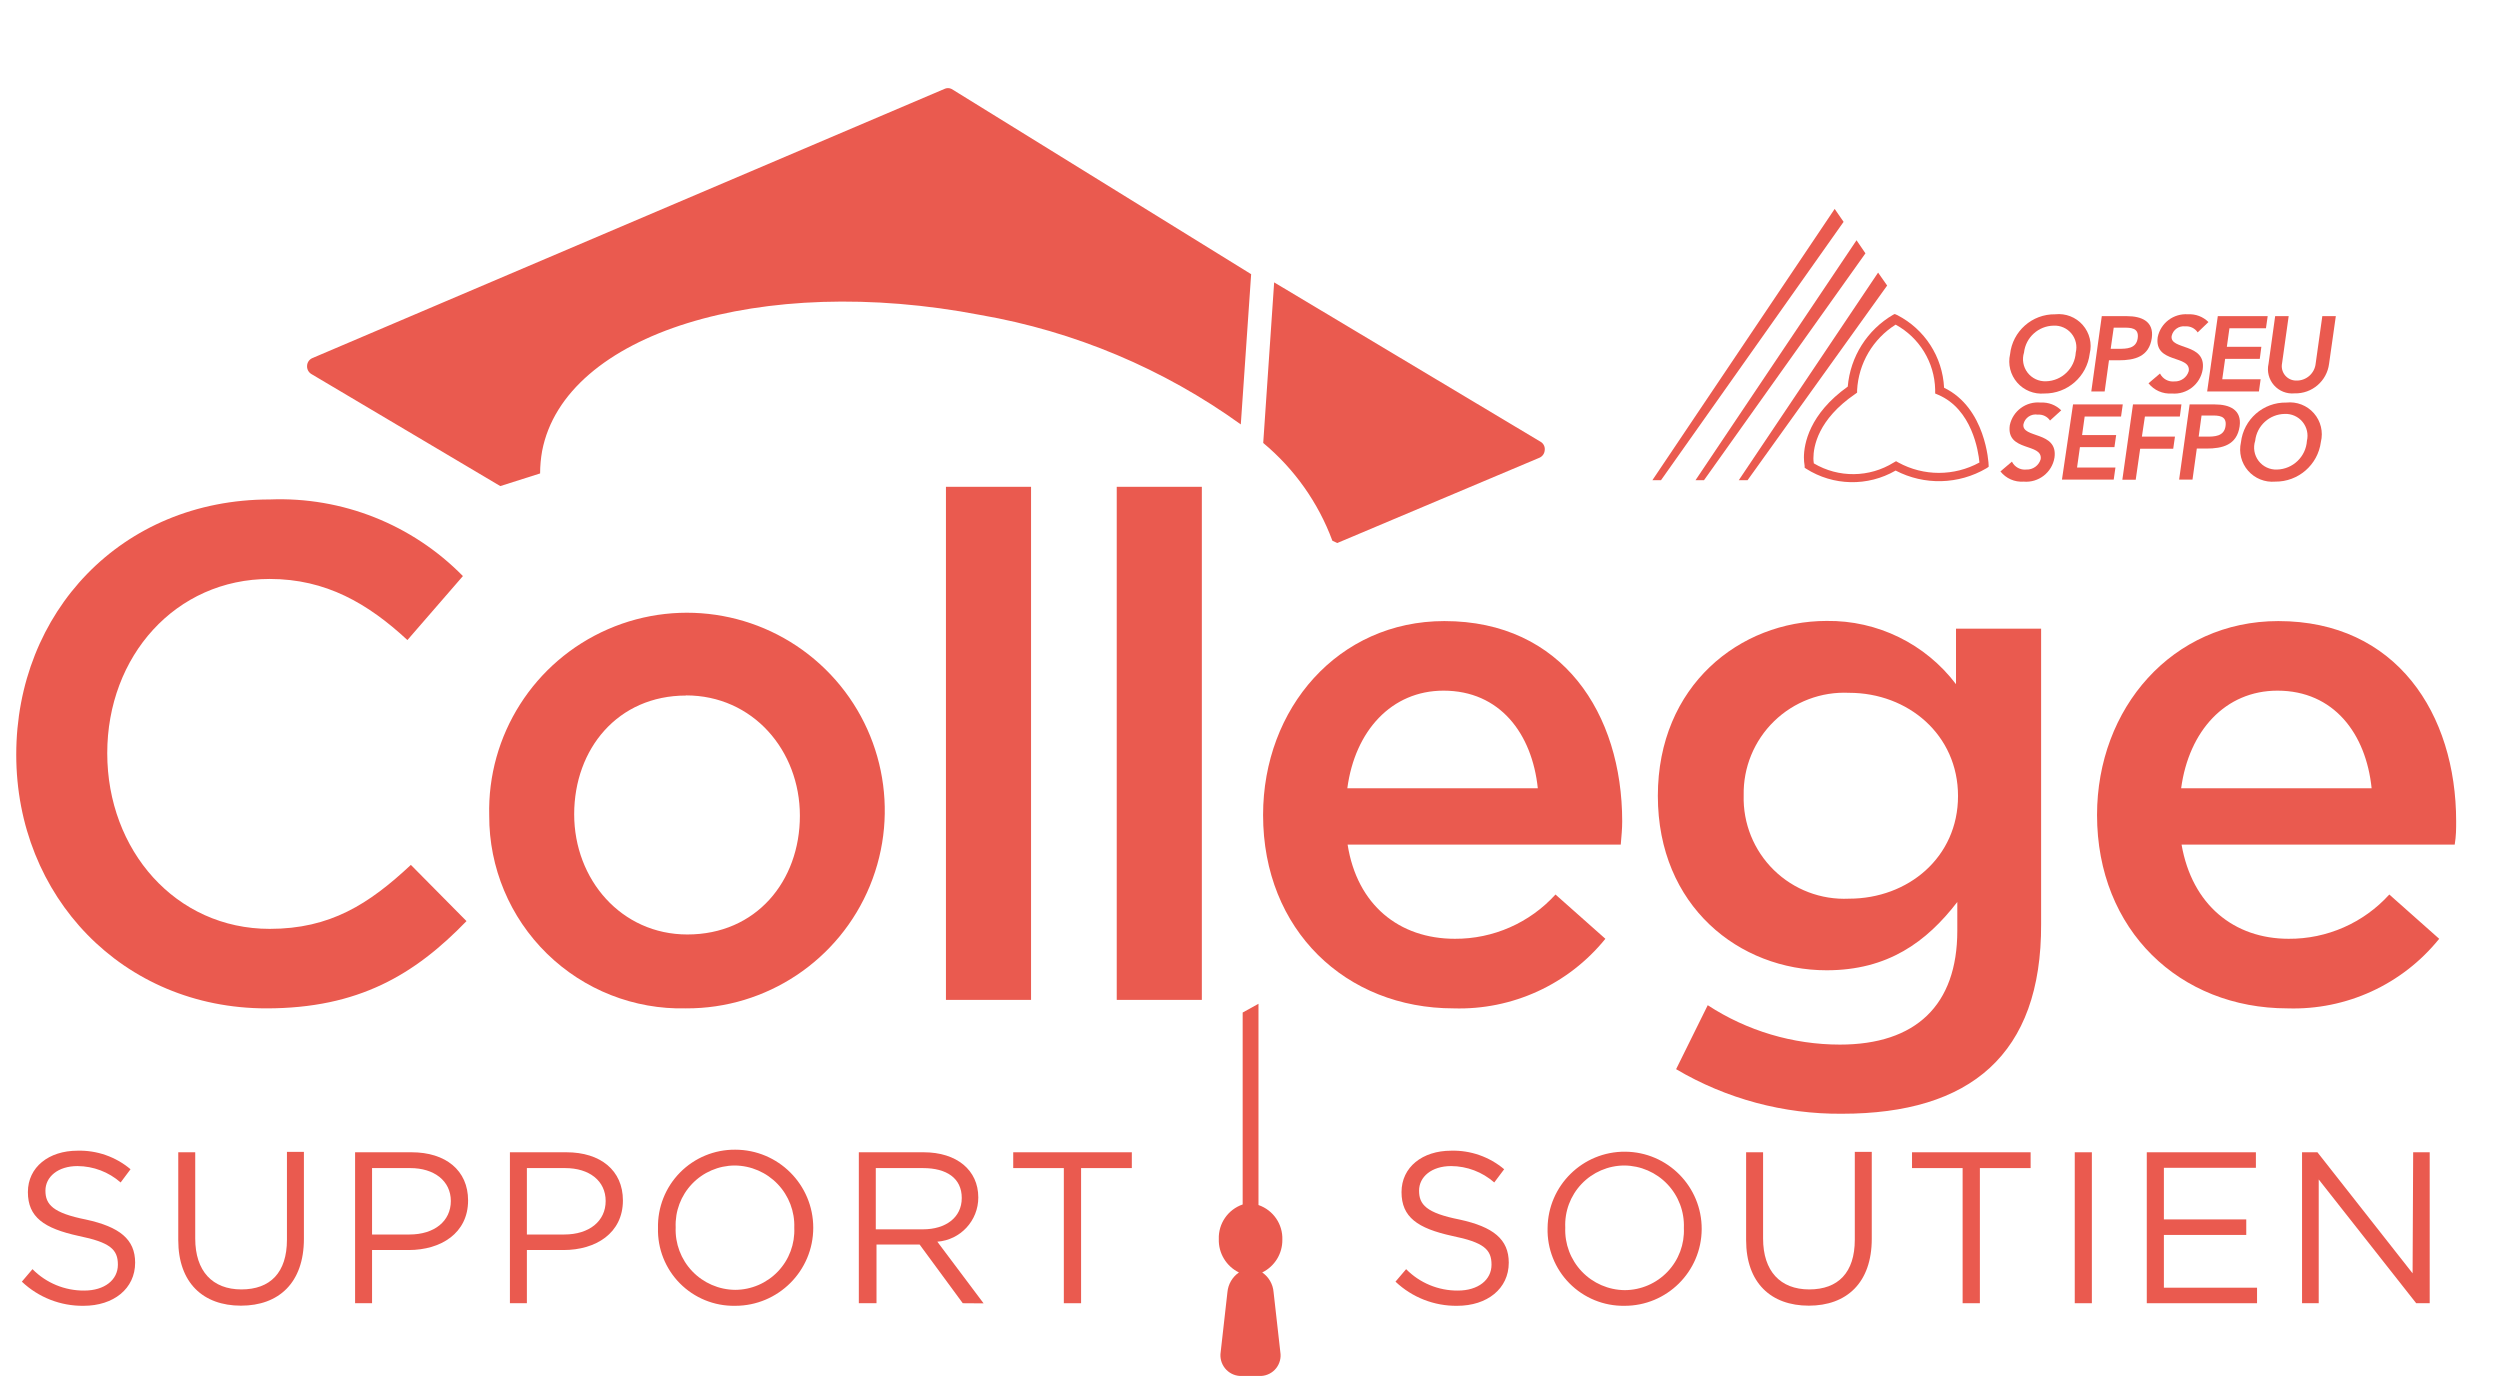
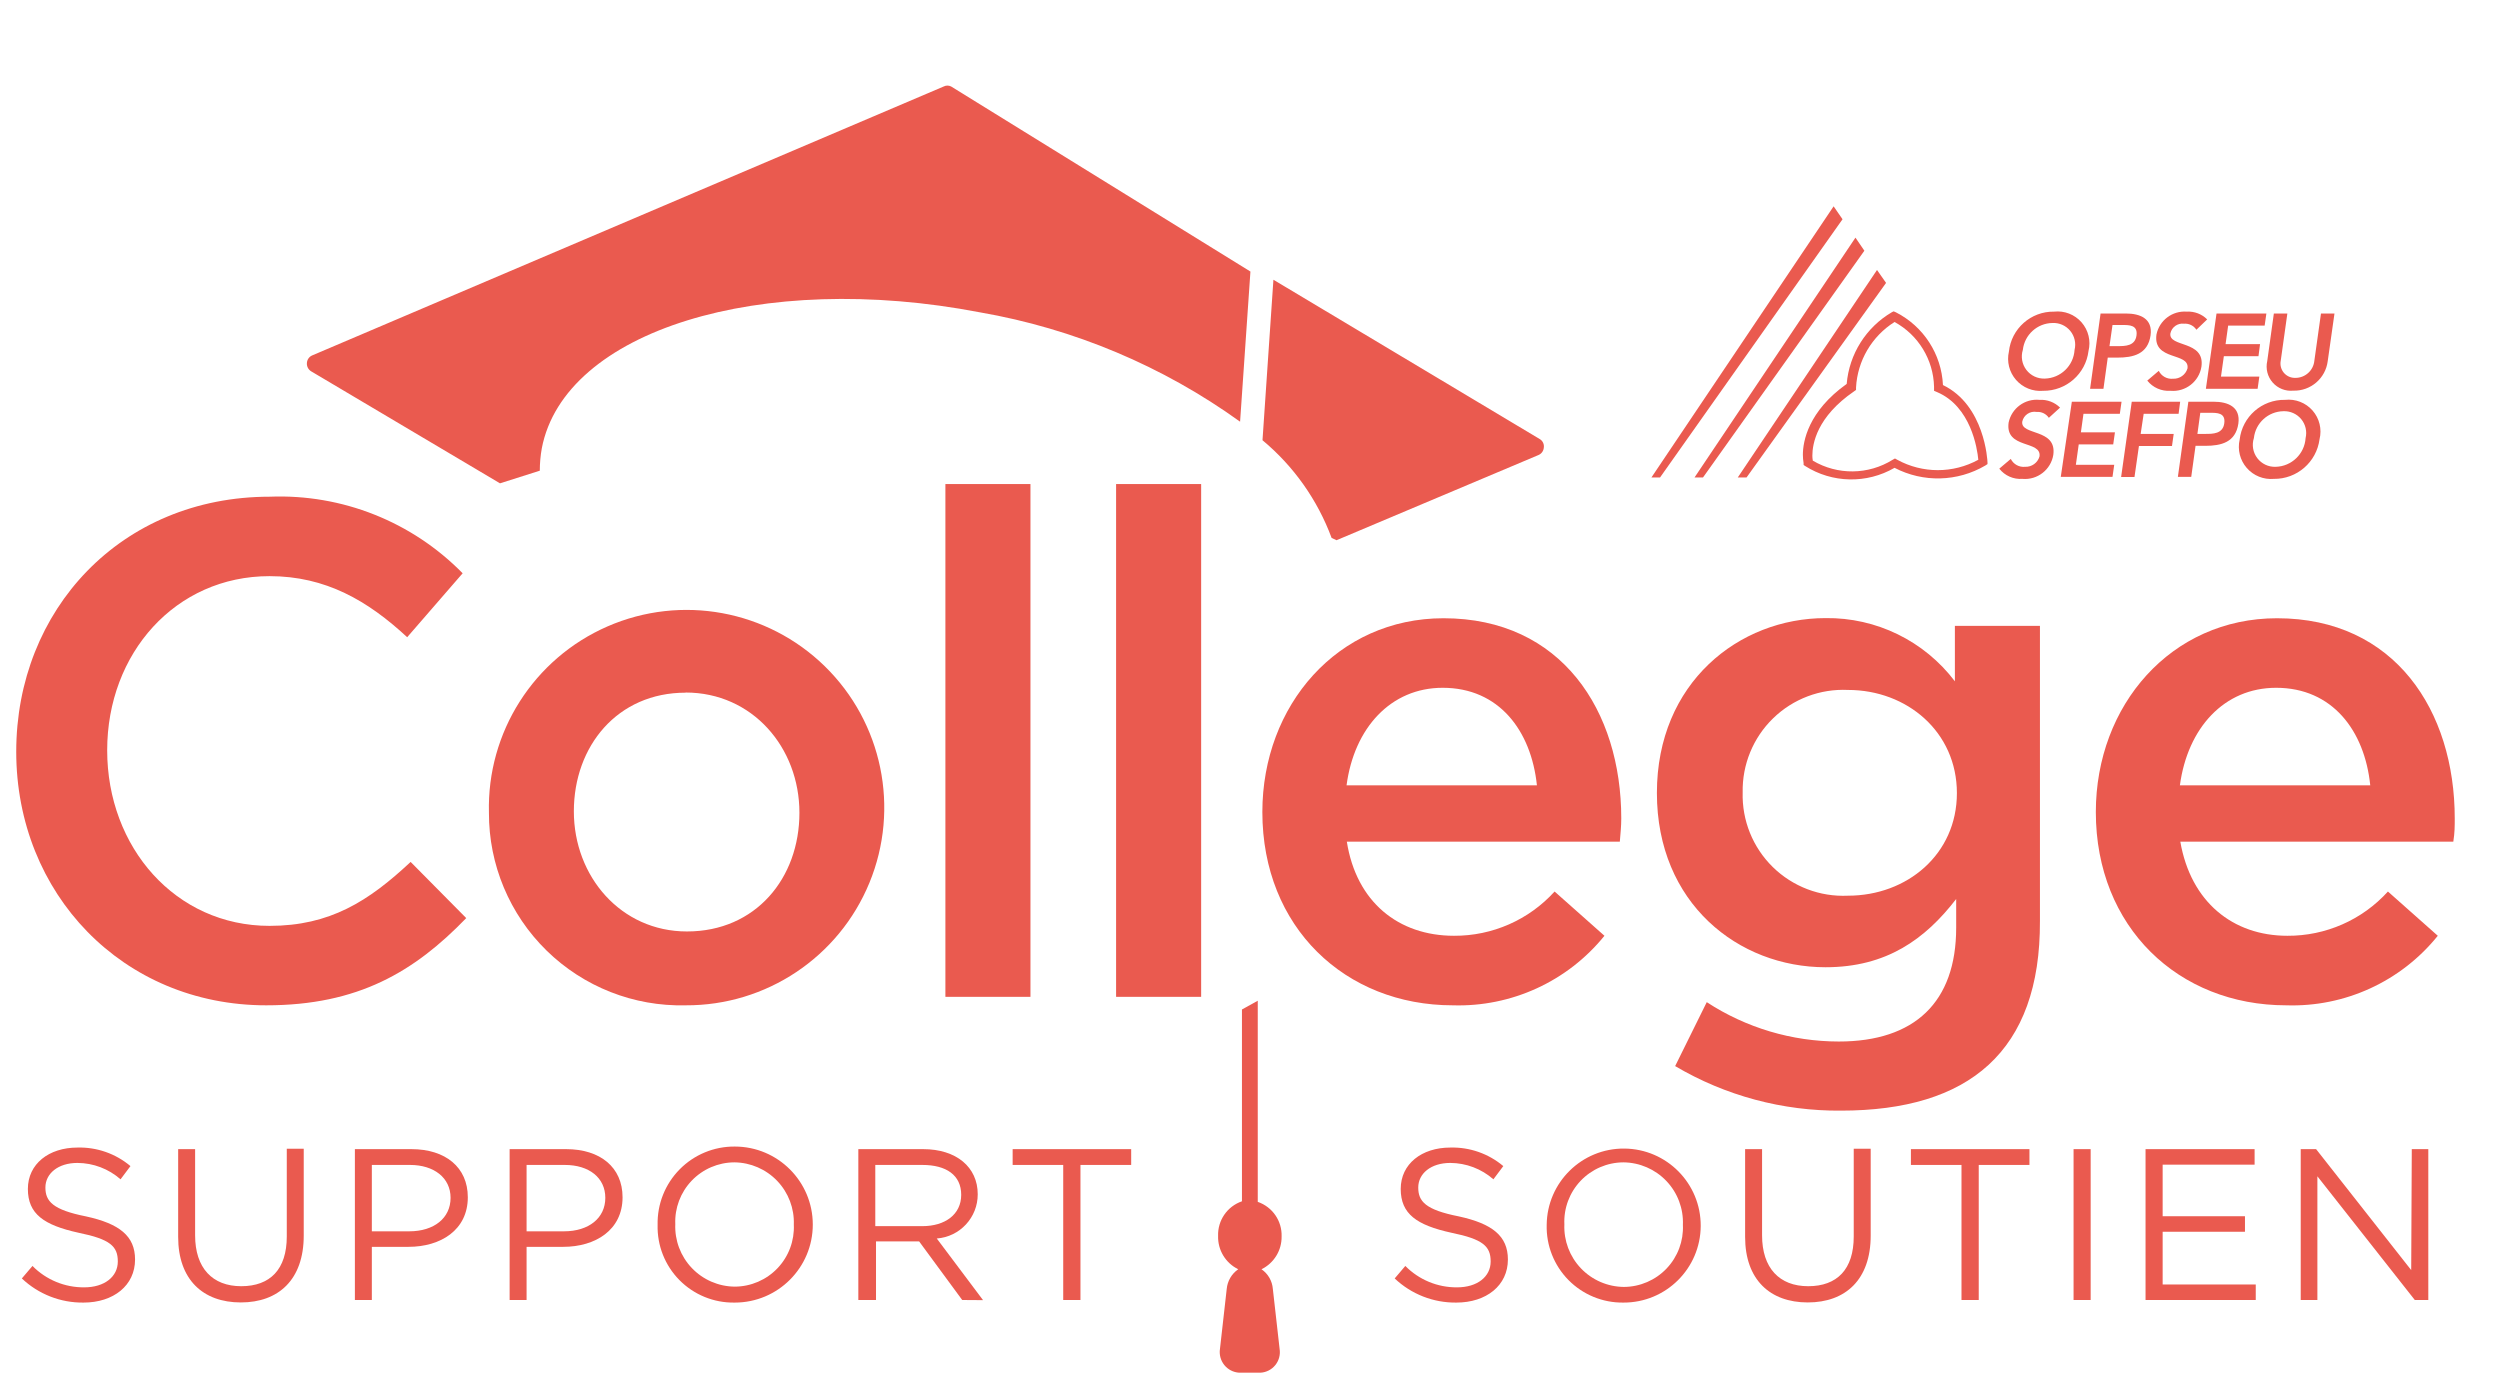
- <svg xmlns="http://www.w3.org/2000/svg" id="Layer_1" data-name="Layer 1" width="174" height="97" viewBox="35.8 57.8 173.9 96.6">
-   <path fill="#ea5a4f" d="M73.51,89c1.57-8.17,15.23-12.4,30.5-9.46a43.78,43.78,0,0,1,18.1,7.61l.72-10.45L102,63.82a.56.56,0,0,0-.52,0L57.52,82.54a.61.61,0,0,0-.36.53.62.62,0,0,0,.29.57l13.15,7.8,2.77-.88A8.93,8.93,0,0,1,73.51,89Z" />
-   <path fill="#ea5a4f" d="M143,88.38,124.43,77.27l-.76,11.17a16.15,16.15,0,0,1,4.81,6.8l.34.16,14.06-5.93a.61.61,0,0,0,.37-.52A.59.59,0,0,0,143,88.38Z" />
-   <path fill="#ea5a4f" d="M125,143.86a2.46,2.46,0,0,0-1.66-2.41v-14l-1.1.61v13.35a2.46,2.46,0,0,0-1.66,2.41,2.5,2.5,0,0,0,1.4,2.32,1.87,1.87,0,0,0-.8,1.37l-.47,4.17a1.44,1.44,0,0,0,1.34,1.66h1.48a1.43,1.43,0,0,0,1.33-1.66l-.47-4.17a1.83,1.83,0,0,0-.79-1.37A2.5,2.5,0,0,0,125,143.86Z" />
-   <path fill="#ea5a4f" d="M41.78,142.46c2.34.51,3.42,1.37,3.42,3,0,1.81-1.5,3-3.59,3a6.13,6.13,0,0,1-4.29-1.68l.74-.87a5,5,0,0,0,3.6,1.49c1.41,0,2.34-.74,2.34-1.8s-.53-1.55-2.73-2c-2.42-.53-3.53-1.31-3.53-3.05s1.46-2.88,3.45-2.88a5.49,5.49,0,0,1,3.69,1.29l-.69.92a4.58,4.58,0,0,0-3-1.14c-1.36,0-2.23.75-2.23,1.71S39.47,142,41.78,142.46Z" />
-   <path fill="#ea5a4f" d="M56.94,143.8c0,3.06-1.75,4.65-4.38,4.65s-4.36-1.59-4.36-4.56v-6.11h1.18v6c0,2.27,1.2,3.54,3.21,3.54s3.17-1.17,3.17-3.46v-6.11h1.18Z" />
-   <path fill="#ea5a4f" d="M64.23,144.58H61.68v3.7H60.5v-10.5h3.93c2.37,0,3.93,1.26,3.93,3.35C68.36,143.41,66.47,144.58,64.23,144.58Zm.11-5.7H61.68v4.62h2.6c1.74,0,2.88-.93,2.88-2.33S66,138.88,64.34,138.88Z" />
-   <path fill="#ea5a4f" d="M75,144.58H72.45v3.7H71.27v-10.5H75.2c2.37,0,3.93,1.26,3.93,3.35C79.13,143.41,77.24,144.58,75,144.58Zm.11-5.7H72.45v4.62h2.6c1.74,0,2.88-.93,2.88-2.33S76.8,138.88,75.11,138.88Z" />
-   <path fill="#ea5a4f" d="M86.91,148.46a5.27,5.27,0,0,1-5.34-5.41,5.33,5.33,0,0,1,5.37-5.45,5.43,5.43,0,0,1,0,10.86Zm0-9.76A4.13,4.13,0,0,0,82.8,143a4.18,4.18,0,0,0,4.14,4.35,4.13,4.13,0,0,0,4.11-4.32A4.18,4.18,0,0,0,86.91,138.7Z" />
-   <path fill="#ea5a4f" d="M102.77,148.28l-3-4.08h-3v4.08H95.54v-10.5h4.51c2.31,0,3.8,1.25,3.8,3.14A3.08,3.08,0,0,1,101,144l3.22,4.29Zm-2.81-9.4H96.72v4.26H100c1.57,0,2.7-.81,2.7-2.18S101.66,138.88,100,138.88Z" />
-   <path fill="#ea5a4f" d="M111,148.28h-1.2v-9.4h-3.52v-1.1h8.25v1.1H111Z" />
-   <path fill="#ea5a4f" d="M54.33,127.77c-10,0-17.4-7.78-17.4-17.65s7.28-17.75,17.65-17.75A17.82,17.82,0,0,1,68,97.7l-3.86,4.45c-2.74-2.54-5.67-4.25-9.58-4.25-6.55,0-11.3,5.37-11.3,12.12s4.75,12.22,11.3,12.22c4.2,0,6.89-1.71,9.82-4.45l3.87,3.91C64.65,125.42,60.74,127.77,54.33,127.77Z" />
-   <path fill="#ea5a4f" d="M83.52,127.77a13.36,13.36,0,0,1-13.69-13.4,13.76,13.76,0,1,1,13.69,13.4Zm0-21.76c-4.75,0-7.78,3.72-7.78,8.26s3.28,8.36,7.87,8.36c4.79,0,7.83-3.71,7.83-8.26S88.16,106,83.52,106Z" />
-   <path fill="#ea5a4f" d="M101.6,127.18V91.49h5.92v35.69Z" />
-   <path fill="#ea5a4f" d="M113.48,127.18V91.49h5.92v35.69Z" />
-   <path fill="#ea5a4f" d="M137,122.93a9.39,9.39,0,0,0,7-3.08l3.47,3.08a13.06,13.06,0,0,1-10.56,4.84c-7.48,0-13.25-5.43-13.25-13.45,0-7.43,5.23-13.49,12.61-13.49,8.22,0,12.37,6.45,12.37,13.93,0,.54-.05,1-.1,1.62h-19C130.2,120.58,133.13,122.93,137,122.93Zm5.77-10.47c-.4-3.81-2.64-6.79-6.56-6.79-3.61,0-6.16,2.79-6.69,6.79Z" />
-   <path fill="#ea5a4f" d="M163.93,135.1A22.31,22.31,0,0,1,152.39,132l2.2-4.45a16.83,16.83,0,0,0,9.19,2.74c5.28,0,8.17-2.74,8.17-7.92v-2c-2.15,2.79-4.84,4.75-9.09,4.75-6.07,0-11.74-4.45-11.74-12.13s5.72-12.17,11.74-12.17a11.11,11.11,0,0,1,9,4.4v-3.86h5.92V121.9C177.82,131,172.83,135.1,163.93,135.1Zm.49-29.28a7,7,0,0,0-7.33,7.13,7,7,0,0,0,7.33,7.19c4.11,0,7.58-2.88,7.58-7.14S168.53,105.82,164.42,105.82Z" />
-   <path fill="#ea5a4f" d="M195,122.93a9.37,9.37,0,0,0,7-3.08l3.47,3.08a13,13,0,0,1-10.55,4.84c-7.49,0-13.25-5.43-13.25-13.45,0-7.43,5.23-13.49,12.61-13.49,8.21,0,12.37,6.45,12.37,13.93,0,.54,0,1-.1,1.62h-19C188.28,120.58,191.21,122.93,195,122.93Zm5.77-10.47c-.39-3.81-2.64-6.79-6.55-6.79-3.62,0-6.16,2.79-6.7,6.79Z" />
-   <path fill="#ea5a4f" d="M178.76,79.49a2.22,2.22,0,0,1,2.4,2.74A3.15,3.15,0,0,1,178,85a2.24,2.24,0,0,1-2.38-2.73A3.11,3.11,0,0,1,178.76,79.49Zm-.64,4.66a2.13,2.13,0,0,0,2.07-2,1.51,1.51,0,0,0-1.54-1.87,2.11,2.11,0,0,0-2.06,1.87A1.54,1.54,0,0,0,178.12,84.15Z" />
-   <path fill="#ea5a4f" d="M182,79.62h1.76c1,0,1.88.36,1.72,1.52-.19,1.31-1.2,1.55-2.31,1.55h-.67l-.3,2.17h-.93Zm1.18,2.27c.53,0,1.22,0,1.32-.74s-.51-.73-1-.73h-.67l-.21,1.47Z" />
-   <path fill="#ea5a4f" d="M188.67,80.75a.94.94,0,0,0-.86-.42.86.86,0,0,0-.95.67c-.15,1,2.42.46,2.16,2.32A2,2,0,0,1,186.87,85a1.9,1.9,0,0,1-1.62-.71l.8-.68a1,1,0,0,0,1,.55,1,1,0,0,0,1-.72c.16-1.15-2.42-.49-2.16-2.36A2,2,0,0,1,188,79.49a1.86,1.86,0,0,1,1.42.54Z" />
-   <path fill="#ea5a4f" d="M190.07,79.62h3.47l-.12.84h-2.54l-.18,1.29h2.4l-.11.84h-2.41l-.2,1.42h2.67l-.12.85h-3.6Z" />
-   <path fill="#ea5a4f" d="M197.81,82.93a2.35,2.35,0,0,1-2.4,2.06,1.69,1.69,0,0,1-1.81-2.06l.46-3.31H195l-.46,3.28a1,1,0,0,0,1,1.2,1.32,1.32,0,0,0,1.34-1.2l.46-3.28h.94Z" />
-   <path fill="#ea5a4f" d="M178.4,86.88a.94.94,0,0,0-.85-.41.87.87,0,0,0-1,.67c-.14,1,2.42.45,2.16,2.32a2,2,0,0,1-2.15,1.67,1.88,1.88,0,0,1-1.61-.71l.8-.68a1,1,0,0,0,1,.55,1,1,0,0,0,1-.72c.16-1.15-2.41-.49-2.15-2.36a2,2,0,0,1,2.15-1.58,1.88,1.88,0,0,1,1.43.54Z" />
-   <path fill="#ea5a4f" d="M180,85.76h3.46l-.12.84h-2.53l-.18,1.29H183l-.12.84h-2.4l-.2,1.42h2.67l-.12.84h-3.6Z" />
-   <path fill="#ea5a4f" d="M184.17,85.76h3.37l-.11.84H185L184.79,88h2.3l-.12.84h-2.3L184.36,91h-.93Z" />
-   <path fill="#ea5a4f" d="M188.11,85.76h1.76c1,0,1.88.36,1.72,1.52-.19,1.31-1.2,1.55-2.31,1.55h-.67l-.3,2.16h-.93ZM189.29,88c.53,0,1.22,0,1.32-.74s-.51-.73-1-.73h-.67l-.2,1.47Z" />
-   <path fill="#ea5a4f" d="M194.84,85.63a2.22,2.22,0,0,1,2.4,2.74,3.17,3.17,0,0,1-3.18,2.76,2.24,2.24,0,0,1-2.38-2.73A3.12,3.12,0,0,1,194.84,85.63Zm-.65,4.66a2.14,2.14,0,0,0,2.08-2,1.52,1.52,0,0,0-1.54-1.87,2.1,2.1,0,0,0-2.06,1.87A1.53,1.53,0,0,0,194.19,90.29Z" />
-   <path fill="#ea5a4f" d="M167.49,79.52a6.41,6.41,0,0,0-3.16,5c-2.68,1.91-3.05,4-3.05,4.93a3.58,3.58,0,0,0,.05.58l0,.13.1.07a6,6,0,0,0,6.23.13,6.52,6.52,0,0,0,6.32-.16l.15-.1V90c0-.17-.2-4-3.1-5.4a6,6,0,0,0-3.27-5.06l-.16-.07Zm-5.55,10c0-.84.32-2.71,2.9-4.48l.14-.1v-.17a5.75,5.75,0,0,1,2.68-4.56,5.28,5.28,0,0,1,2.75,4.51V85l.21.09c2.35,1,2.8,3.92,2.87,4.71a5.87,5.87,0,0,1-5.64,0l-.16-.09-.16.09a5.35,5.35,0,0,1-5.56.06A2.28,2.28,0,0,1,161.94,89.5Z" />
-   <polygon fill="#ea5a4f" points="165.56 75.25 164.94 74.34 153.74 91.03 154.33 91.03 165.56 75.25" />
-   <polygon fill="#ea5a4f" points="167.07 77.49 166.44 76.59 156.75 91.03 157.36 91.03 167.07 77.49" />
-   <polygon fill="#ea5a4f" points="164.04 73.06 163.42 72.16 150.74 91.03 151.34 91.03 164.04 73.06" />
-   <path fill="#ea5a4f" d="M137.33,142.46c2.34.51,3.42,1.37,3.42,3,0,1.81-1.5,3-3.59,3a6.13,6.13,0,0,1-4.29-1.68l.74-.87a5,5,0,0,0,3.6,1.49c1.41,0,2.34-.74,2.34-1.8s-.53-1.55-2.73-2c-2.42-.53-3.53-1.31-3.53-3.05s1.46-2.88,3.45-2.88a5.49,5.49,0,0,1,3.69,1.29l-.69.92a4.58,4.58,0,0,0-3-1.14c-1.36,0-2.23.75-2.23,1.71S135,142,137.33,142.46Z" />
-   <path fill="#ea5a4f" d="M148.79,148.46a5.27,5.27,0,0,1-5.34-5.41,5.36,5.36,0,1,1,5.34,5.41Zm0-9.76a4.13,4.13,0,0,0-4.11,4.32,4.18,4.18,0,0,0,4.14,4.35,4.13,4.13,0,0,0,4.11-4.32A4.18,4.18,0,0,0,148.79,138.7Z" />
-   <path fill="#ea5a4f" d="M166,143.8c0,3.06-1.75,4.65-4.38,4.65s-4.36-1.59-4.36-4.56v-6.11h1.18v6c0,2.27,1.2,3.54,3.21,3.54s3.17-1.17,3.17-3.46v-6.11H166Z" />
-   <path fill="#ea5a4f" d="M173.52,148.28h-1.2v-9.4H168.8v-1.1h8.25v1.1h-3.53Z" />
-   <path fill="#ea5a4f" d="M181.31,137.78v10.5h-1.19v-10.5Z" />
-   <path fill="#ea5a4f" d="M192.72,138.86h-6.4v3.59h5.73v1.08h-5.73v3.67h6.48v1.08h-7.67v-10.5h7.59Z" />
-   <path fill="#ea5a4f" d="M203.66,137.78h1.15v10.5h-.94l-6.78-8.61v8.61h-1.16v-10.5H197l6.62,8.42Z" />
+ <svg xmlns="http://www.w3.org/2000/svg" id="Layer_1" data-name="Layer 1" width="174" height="97" viewBox="0 0 174 97">
+   <g transform="translate(-35.8, -57.8)">
+     <path fill="#ea5a4f" d="M73.51,89c1.57-8.17,15.23-12.4,30.5-9.46a43.78,43.78,0,0,1,18.1,7.61l.72-10.45L102,63.82a.56.56,0,0,0-.52,0L57.52,82.54a.61.61,0,0,0-.36.53.62.62,0,0,0,.29.57l13.15,7.8,2.77-.88A8.93,8.93,0,0,1,73.51,89Z" />
+     <path fill="#ea5a4f" d="M143,88.38,124.43,77.27l-.76,11.17a16.15,16.15,0,0,1,4.81,6.8l.34.16,14.06-5.93a.61.61,0,0,0,.37-.52A.59.59,0,0,0,143,88.38Z" />
+     <path fill="#ea5a4f" d="M125,143.86a2.46,2.46,0,0,0-1.66-2.41v-14l-1.1.61v13.35a2.46,2.46,0,0,0-1.66,2.41,2.5,2.5,0,0,0,1.4,2.32,1.87,1.87,0,0,0-.8,1.37l-.47,4.17a1.44,1.44,0,0,0,1.34,1.66h1.48a1.43,1.43,0,0,0,1.33-1.66l-.47-4.17a1.83,1.83,0,0,0-.79-1.37A2.5,2.5,0,0,0,125,143.86Z" />
+     <path fill="#ea5a4f" d="M41.78,142.46c2.34.51,3.42,1.37,3.42,3,0,1.81-1.5,3-3.59,3a6.13,6.13,0,0,1-4.29-1.68l.74-.87a5,5,0,0,0,3.6,1.49c1.41,0,2.34-.74,2.34-1.8s-.53-1.55-2.73-2c-2.42-.53-3.53-1.31-3.53-3.05s1.46-2.88,3.45-2.88a5.49,5.49,0,0,1,3.69,1.29l-.69.92a4.58,4.58,0,0,0-3-1.14c-1.36,0-2.23.75-2.23,1.71S39.47,142,41.78,142.46Z" />
+     <path fill="#ea5a4f" d="M56.94,143.8c0,3.06-1.75,4.65-4.38,4.65s-4.36-1.59-4.36-4.56v-6.11h1.18v6c0,2.27,1.2,3.54,3.21,3.54s3.17-1.17,3.17-3.46v-6.11h1.18Z" />
+     <path fill="#ea5a4f" d="M64.23,144.58H61.68v3.7H60.5v-10.5h3.93c2.37,0,3.93,1.26,3.93,3.35C68.36,143.41,66.47,144.58,64.23,144.58Zm.11-5.7H61.68v4.62h2.6c1.74,0,2.88-.93,2.88-2.33S66,138.88,64.34,138.88Z" />
+     <path fill="#ea5a4f" d="M75,144.58H72.45v3.7H71.27v-10.5H75.2c2.37,0,3.93,1.26,3.93,3.35C79.13,143.41,77.24,144.58,75,144.58Zm.11-5.7H72.45v4.62h2.6c1.74,0,2.88-.93,2.88-2.33S76.8,138.88,75.11,138.88Z" />
+     <path fill="#ea5a4f" d="M86.91,148.46a5.27,5.27,0,0,1-5.34-5.41,5.33,5.33,0,0,1,5.37-5.45,5.43,5.43,0,0,1,0,10.86Zm0-9.76A4.13,4.13,0,0,0,82.8,143a4.18,4.18,0,0,0,4.14,4.35,4.13,4.13,0,0,0,4.11-4.32A4.18,4.18,0,0,0,86.91,138.7Z" />
+     <path fill="#ea5a4f" d="M102.77,148.28l-3-4.08h-3v4.08H95.54v-10.5h4.51c2.31,0,3.8,1.25,3.8,3.14A3.08,3.08,0,0,1,101,144l3.22,4.29Zm-2.81-9.4H96.72v4.26H100c1.57,0,2.7-.81,2.7-2.18S101.66,138.88,100,138.88Z" />
+     <path fill="#ea5a4f" d="M111,148.28h-1.2v-9.4h-3.52v-1.1h8.25v1.1H111Z" />
+     <path fill="#ea5a4f" d="M54.33,127.77c-10,0-17.4-7.78-17.4-17.65s7.28-17.75,17.65-17.75A17.82,17.82,0,0,1,68,97.7l-3.86,4.45c-2.74-2.54-5.67-4.25-9.58-4.25-6.55,0-11.3,5.37-11.3,12.12s4.75,12.22,11.3,12.22c4.2,0,6.89-1.71,9.82-4.45l3.87,3.91C64.65,125.42,60.74,127.77,54.33,127.77Z" />
+     <path fill="#ea5a4f" d="M83.52,127.77a13.36,13.36,0,0,1-13.69-13.4,13.76,13.76,0,1,1,13.69,13.4Zm0-21.76c-4.75,0-7.78,3.72-7.78,8.26s3.28,8.36,7.87,8.36c4.79,0,7.83-3.71,7.83-8.26S88.16,106,83.52,106Z" />
+     <path fill="#ea5a4f" d="M101.6,127.18V91.49h5.92v35.69Z" />
+     <path fill="#ea5a4f" d="M113.48,127.18V91.49h5.92v35.69Z" />
+     <path fill="#ea5a4f" d="M137,122.93a9.39,9.39,0,0,0,7-3.08l3.47,3.08a13.06,13.06,0,0,1-10.56,4.84c-7.48,0-13.25-5.43-13.25-13.45,0-7.43,5.23-13.49,12.61-13.49,8.22,0,12.37,6.45,12.37,13.93,0,.54-.05,1-.1,1.62h-19C130.2,120.58,133.13,122.93,137,122.93Zm5.77-10.47c-.4-3.81-2.64-6.79-6.56-6.79-3.61,0-6.16,2.79-6.69,6.79Z" />
+     <path fill="#ea5a4f" d="M163.93,135.1A22.31,22.31,0,0,1,152.39,132l2.2-4.45a16.83,16.83,0,0,0,9.19,2.74c5.28,0,8.17-2.74,8.17-7.92v-2c-2.15,2.79-4.84,4.75-9.09,4.75-6.07,0-11.74-4.45-11.74-12.13s5.72-12.17,11.74-12.17a11.11,11.11,0,0,1,9,4.4v-3.86h5.92V121.9C177.82,131,172.83,135.1,163.93,135.1Zm.49-29.28a7,7,0,0,0-7.33,7.13,7,7,0,0,0,7.33,7.19c4.11,0,7.58-2.88,7.58-7.14S168.53,105.82,164.42,105.82Z" />
+     <path fill="#ea5a4f" d="M195,122.93a9.37,9.37,0,0,0,7-3.08l3.47,3.08a13,13,0,0,1-10.55,4.84c-7.49,0-13.25-5.43-13.25-13.45,0-7.43,5.23-13.49,12.61-13.49,8.21,0,12.37,6.45,12.37,13.93,0,.54,0,1-.1,1.62h-19C188.28,120.58,191.21,122.93,195,122.93Zm5.77-10.47c-.39-3.81-2.64-6.79-6.55-6.79-3.62,0-6.16,2.79-6.7,6.79Z" />
+     <path fill="#ea5a4f" d="M178.76,79.49a2.22,2.22,0,0,1,2.4,2.74A3.15,3.15,0,0,1,178,85a2.24,2.24,0,0,1-2.38-2.73A3.11,3.11,0,0,1,178.76,79.49Zm-.64,4.66a2.13,2.13,0,0,0,2.07-2,1.51,1.51,0,0,0-1.54-1.87,2.11,2.11,0,0,0-2.06,1.87A1.54,1.54,0,0,0,178.12,84.15Z" />
+     <path fill="#ea5a4f" d="M182,79.62h1.76c1,0,1.88.36,1.72,1.52-.19,1.31-1.2,1.55-2.31,1.55h-.67l-.3,2.17h-.93Zm1.18,2.27c.53,0,1.22,0,1.32-.74s-.51-.73-1-.73h-.67l-.21,1.47Z" />
+     <path fill="#ea5a4f" d="M188.67,80.75a.94.94,0,0,0-.86-.42.86.86,0,0,0-.95.67c-.15,1,2.42.46,2.16,2.32A2,2,0,0,1,186.87,85a1.9,1.9,0,0,1-1.62-.71l.8-.68a1,1,0,0,0,1,.55,1,1,0,0,0,1-.72c.16-1.15-2.42-.49-2.16-2.36A2,2,0,0,1,188,79.49a1.86,1.86,0,0,1,1.42.54Z" />
+     <path fill="#ea5a4f" d="M190.07,79.62h3.47l-.12.84h-2.54l-.18,1.29h2.4l-.11.84h-2.41l-.2,1.42h2.67l-.12.85h-3.6Z" />
+     <path fill="#ea5a4f" d="M197.81,82.93a2.35,2.35,0,0,1-2.4,2.06,1.69,1.69,0,0,1-1.81-2.06l.46-3.31H195l-.46,3.28a1,1,0,0,0,1,1.2,1.32,1.32,0,0,0,1.34-1.2l.46-3.28h.94Z" />
+     <path fill="#ea5a4f" d="M178.4,86.88a.94.94,0,0,0-.85-.41.87.87,0,0,0-1,.67c-.14,1,2.42.45,2.16,2.32a2,2,0,0,1-2.15,1.67,1.88,1.88,0,0,1-1.61-.71l.8-.68a1,1,0,0,0,1,.55,1,1,0,0,0,1-.72c.16-1.15-2.41-.49-2.15-2.36a2,2,0,0,1,2.15-1.58,1.88,1.88,0,0,1,1.43.54Z" />
+     <path fill="#ea5a4f" d="M180,85.76h3.46l-.12.84h-2.53l-.18,1.29H183l-.12.84h-2.4l-.2,1.42h2.67l-.12.84h-3.6Z" />
+     <path fill="#ea5a4f" d="M184.17,85.76h3.37l-.11.84H185L184.79,88h2.3l-.12.84h-2.3L184.36,91h-.93Z" />
+     <path fill="#ea5a4f" d="M188.11,85.76h1.76c1,0,1.88.36,1.72,1.52-.19,1.31-1.2,1.55-2.31,1.55h-.67l-.3,2.16h-.93ZM189.29,88c.53,0,1.22,0,1.32-.74s-.51-.73-1-.73h-.67l-.2,1.47Z" />
+     <path fill="#ea5a4f" d="M194.84,85.63a2.22,2.22,0,0,1,2.4,2.74,3.17,3.17,0,0,1-3.18,2.76,2.24,2.24,0,0,1-2.38-2.73A3.12,3.12,0,0,1,194.84,85.63Zm-.65,4.66a2.14,2.14,0,0,0,2.08-2,1.52,1.52,0,0,0-1.54-1.87,2.1,2.1,0,0,0-2.06,1.87A1.53,1.53,0,0,0,194.19,90.29Z" />
+     <path fill="#ea5a4f" d="M167.49,79.52a6.41,6.41,0,0,0-3.16,5c-2.68,1.91-3.05,4-3.05,4.93a3.58,3.58,0,0,0,.05.58l0,.13.1.07a6,6,0,0,0,6.23.13,6.52,6.52,0,0,0,6.32-.16l.15-.1V90c0-.17-.2-4-3.1-5.4a6,6,0,0,0-3.27-5.06l-.16-.07Zm-5.55,10c0-.84.32-2.71,2.9-4.48l.14-.1v-.17a5.75,5.75,0,0,1,2.68-4.56,5.28,5.28,0,0,1,2.75,4.51V85l.21.09c2.35,1,2.8,3.92,2.87,4.71a5.87,5.87,0,0,1-5.64,0l-.16-.09-.16.09a5.35,5.35,0,0,1-5.56.06A2.28,2.28,0,0,1,161.94,89.5Z" />
+     <polygon fill="#ea5a4f" points="165.56 75.25 164.94 74.34 153.74 91.03 154.33 91.03 165.56 75.25" />
+     <polygon fill="#ea5a4f" points="167.07 77.49 166.44 76.59 156.75 91.03 157.36 91.03 167.07 77.49" />
+     <polygon fill="#ea5a4f" points="164.04 73.06 163.42 72.16 150.74 91.03 151.34 91.03 164.04 73.06" />
+     <path fill="#ea5a4f" d="M137.33,142.46c2.34.51,3.42,1.37,3.42,3,0,1.81-1.5,3-3.59,3a6.13,6.13,0,0,1-4.29-1.68l.74-.87a5,5,0,0,0,3.6,1.49c1.41,0,2.34-.74,2.34-1.8s-.53-1.55-2.73-2c-2.42-.53-3.53-1.31-3.53-3.05s1.46-2.88,3.45-2.88a5.49,5.49,0,0,1,3.69,1.29l-.69.92a4.58,4.58,0,0,0-3-1.14c-1.36,0-2.23.75-2.23,1.71S135,142,137.33,142.46Z" />
+     <path fill="#ea5a4f" d="M148.79,148.46a5.27,5.27,0,0,1-5.34-5.41,5.36,5.36,0,1,1,5.34,5.41Zm0-9.76a4.13,4.13,0,0,0-4.11,4.32,4.18,4.18,0,0,0,4.14,4.35,4.13,4.13,0,0,0,4.11-4.32A4.18,4.18,0,0,0,148.79,138.7Z" />
+     <path fill="#ea5a4f" d="M166,143.8c0,3.06-1.75,4.65-4.38,4.65s-4.36-1.59-4.36-4.56v-6.11h1.18v6c0,2.27,1.2,3.54,3.21,3.54s3.17-1.17,3.17-3.46v-6.11H166Z" />
+     <path fill="#ea5a4f" d="M173.52,148.28h-1.2v-9.4H168.8v-1.1h8.25v1.1h-3.53Z" />
+     <path fill="#ea5a4f" d="M181.31,137.78v10.5h-1.19v-10.5Z" />
+     <path fill="#ea5a4f" d="M192.72,138.86h-6.4v3.59h5.73v1.08h-5.73v3.67h6.48v1.08h-7.67v-10.5h7.59Z" />
+     <path fill="#ea5a4f" d="M203.66,137.78h1.15v10.5h-.94l-6.78-8.61v8.61h-1.16v-10.5H197l6.62,8.42Z" />
+   </g>
</svg>
